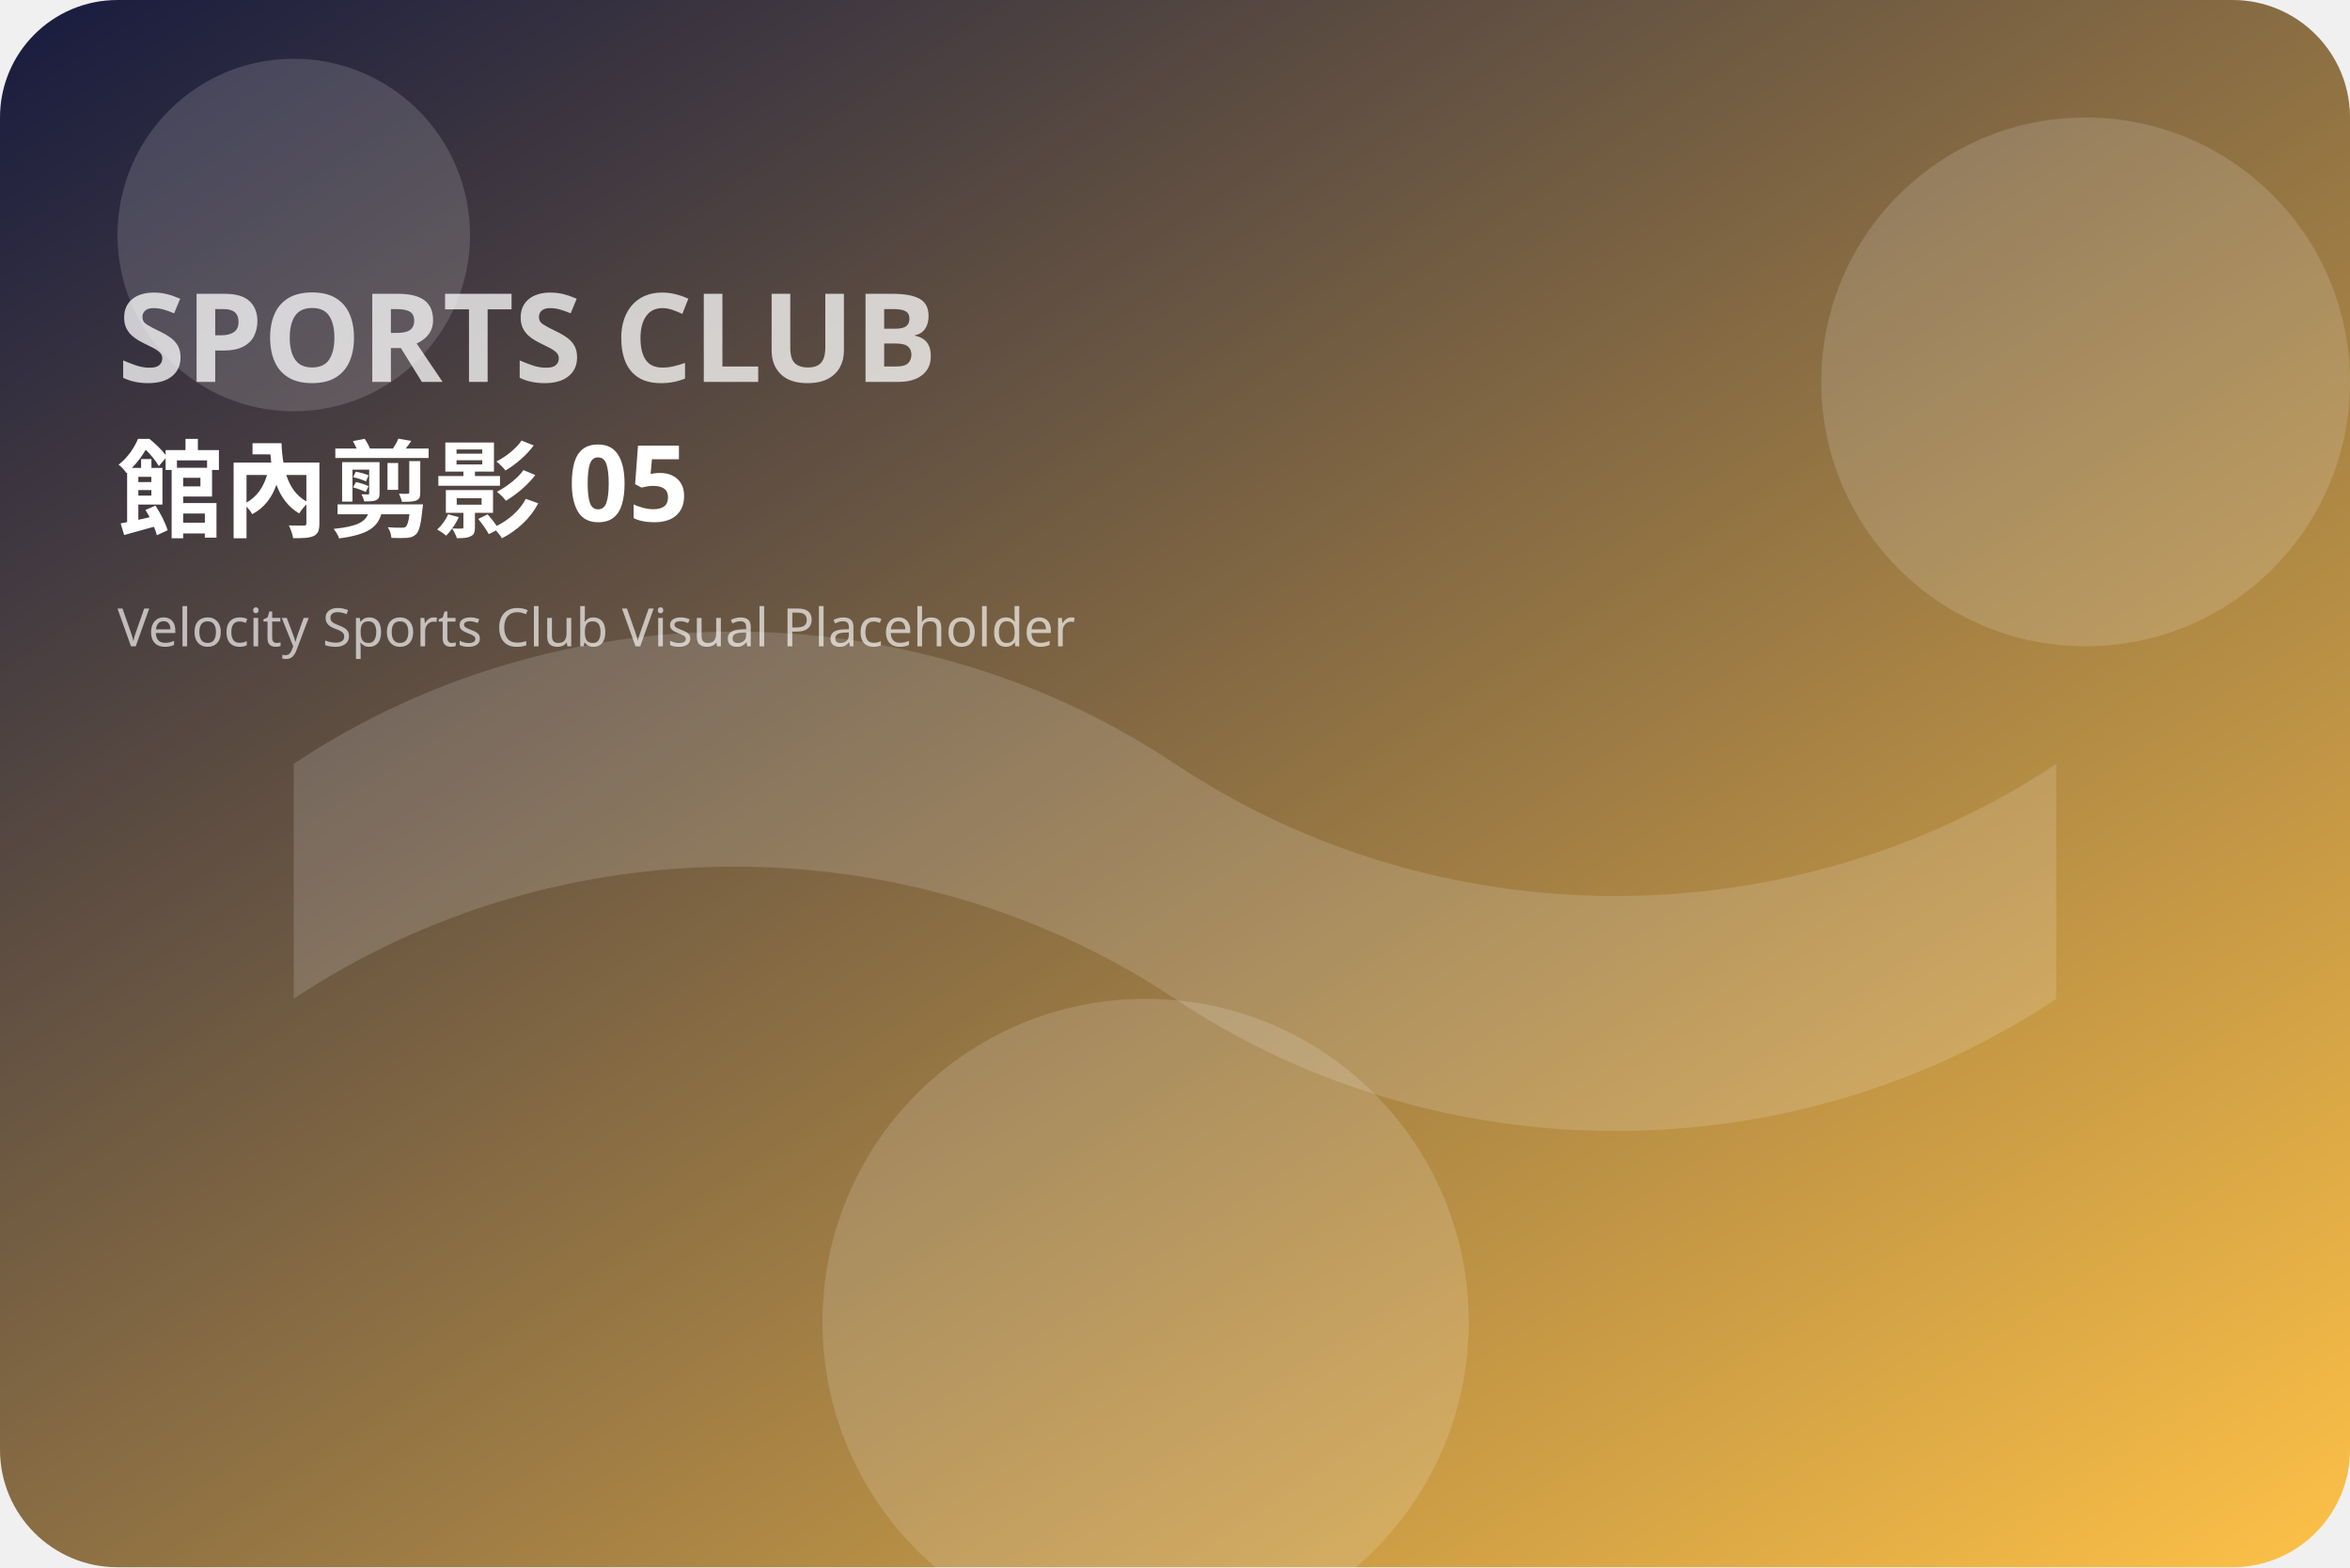
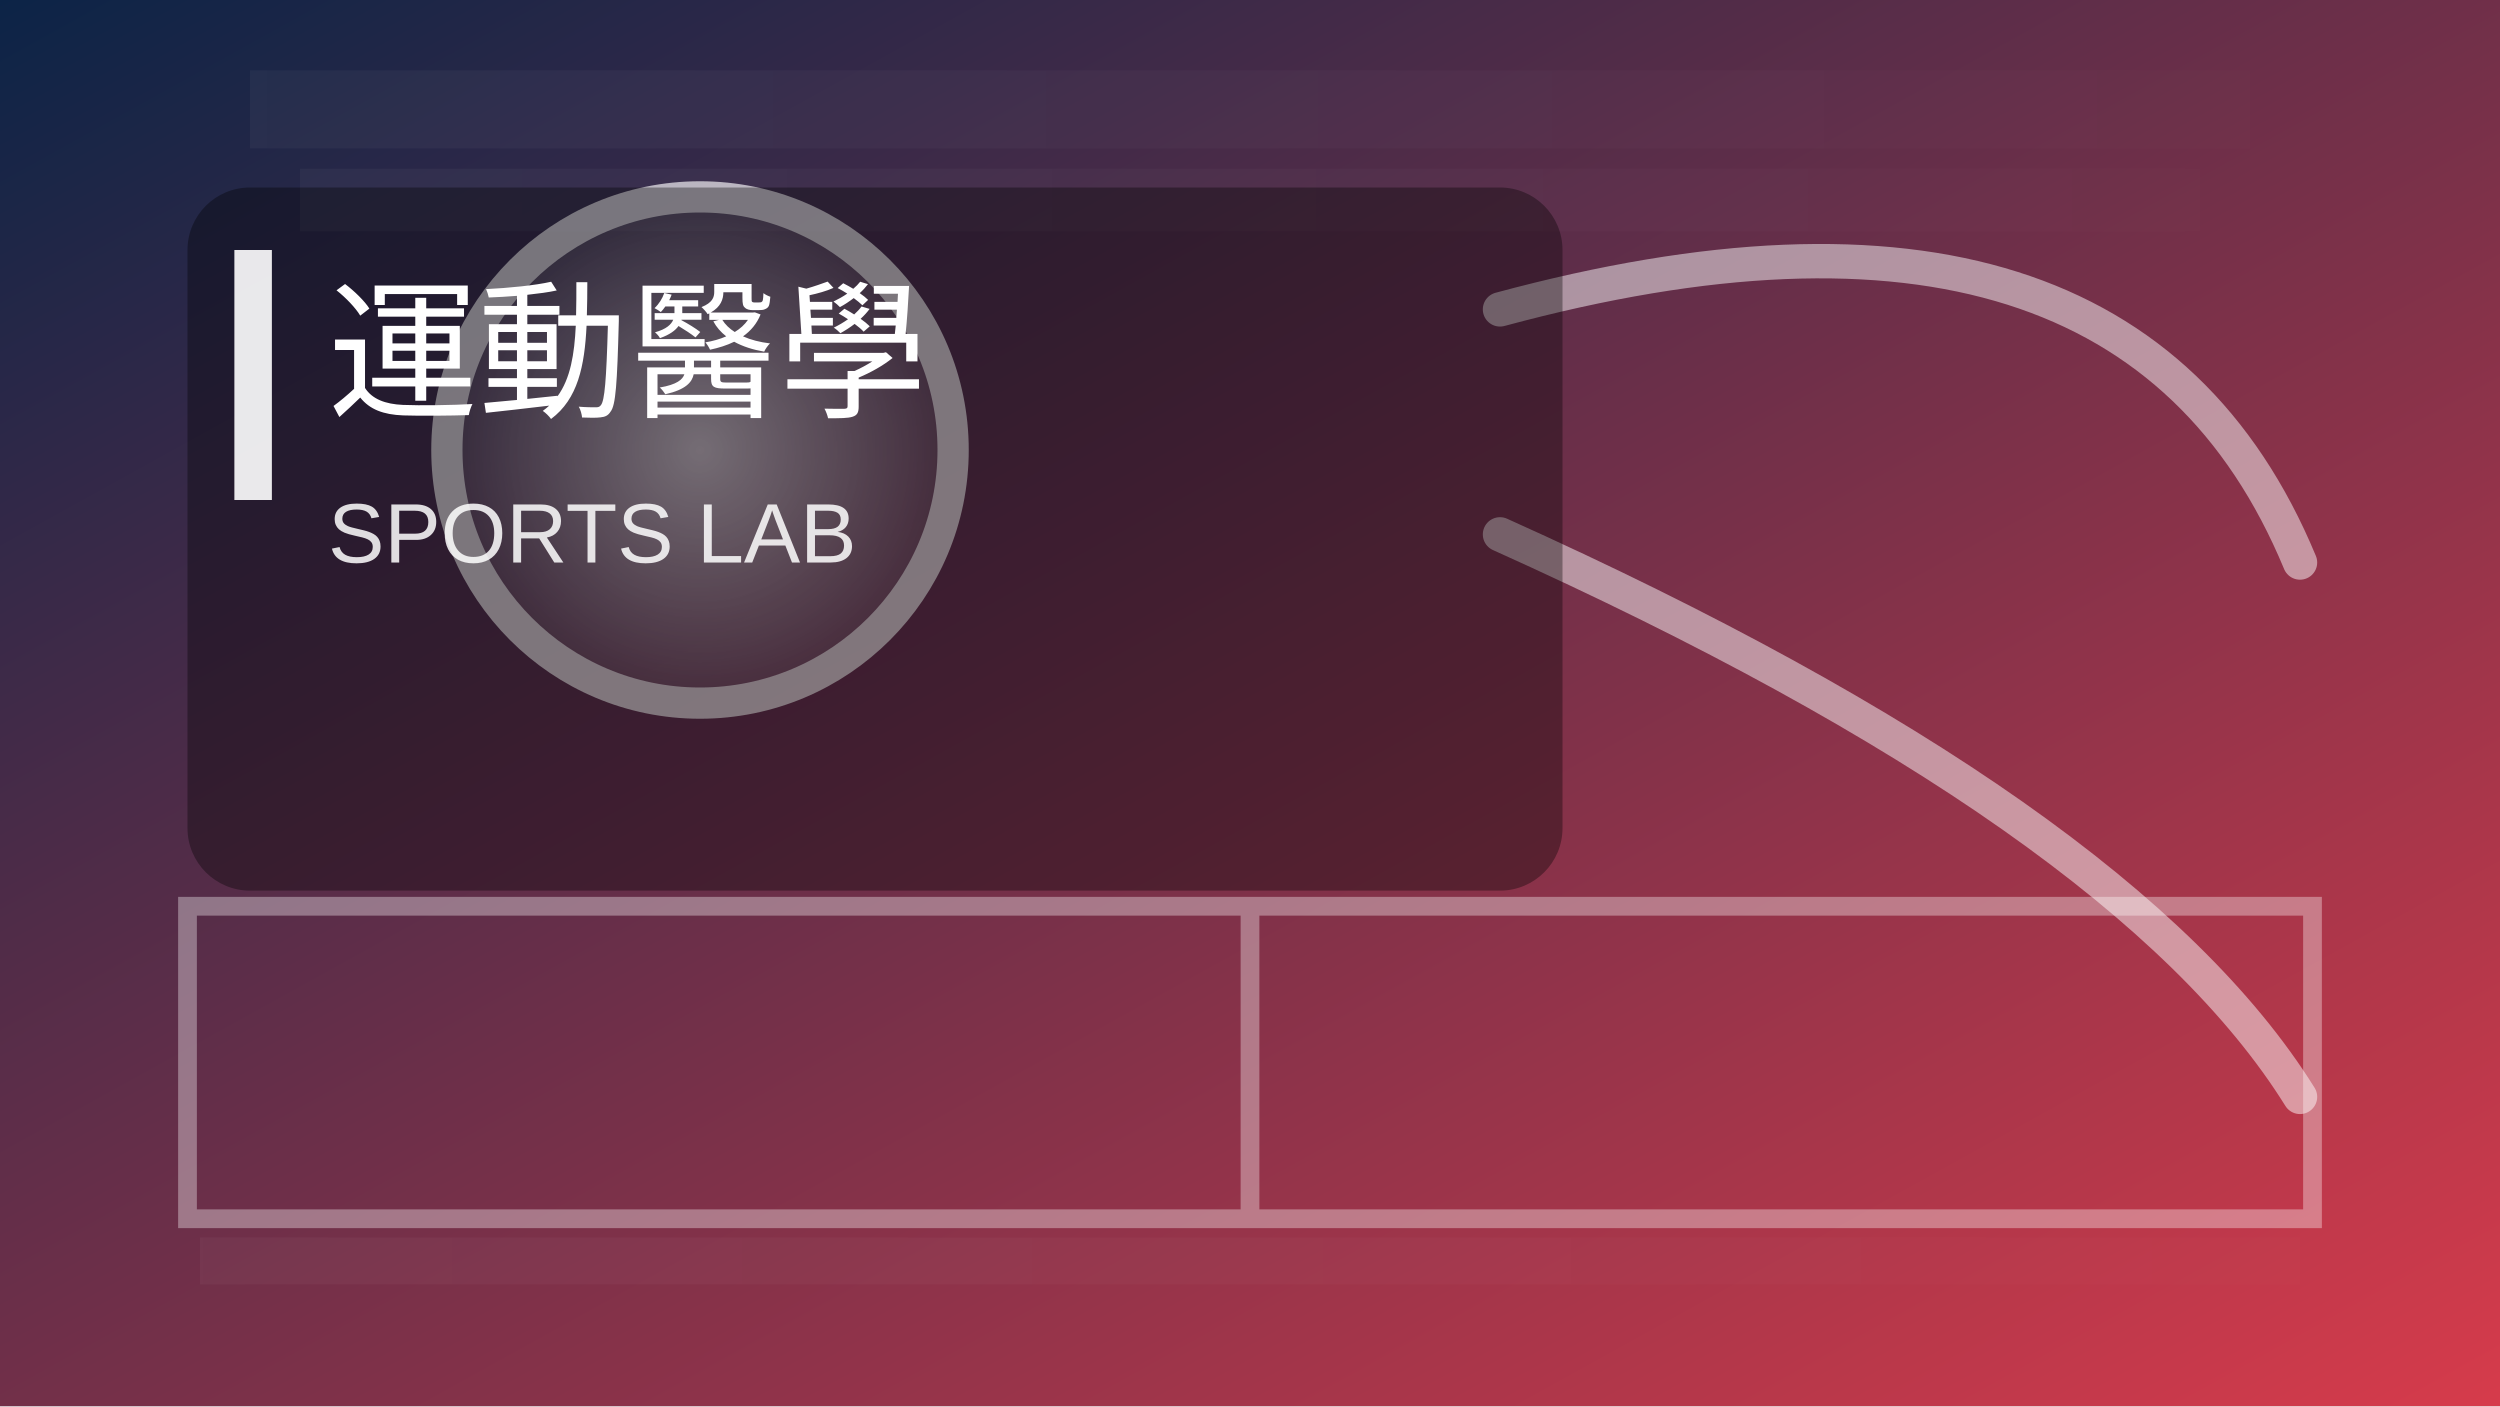
- <svg xmlns="http://www.w3.org/2000/svg" width="1600" height="1067" viewBox="0 0 1600 1067">
+ <svg xmlns="http://www.w3.org/2000/svg" viewBox="0 0 1600 900" role="img" aria-label="運動醫學 SPORTS LAB">
  <defs>
-     <linearGradient id="facility-05-svg" x1="0%" y1="0%" x2="100%" y2="100%">
-       <stop offset="0%" stop-color="#161a3f" />
-       <stop offset="100%" stop-color="#ffc247" />
+     <linearGradient id="grad" x1="0" y1="0" x2="1" y2="1">
+       <stop offset="0%" stop-color="#0C2447" />
+       <stop offset="100%" stop-color="#D63B4B" />
    </linearGradient>
+     <linearGradient id="line" x1="0" y1="0" x2="1" y2="0">
+       <stop offset="0%" stop-color="rgba(255,255,255,0.25)" />
+       <stop offset="100%" stop-color="rgba(255,255,255,0.05)" />
+     </linearGradient>
+     <radialGradient id="ball" cx="0.5" cy="0.5" r="0.5">
+       <stop offset="0%" stop-color="rgba(255,255,255,0.9)" />
+       <stop offset="100%" stop-color="rgba(255,255,255,0.15)" />
+     </radialGradient>
+     <style>text { font-family: "Barlow", "Noto Sans TC", "Arial", sans-serif; }</style>
  </defs>
-   <rect width="1600" height="1067" fill="url(#facility-05-svg)" rx="80" />
-   <g fill="rgba(255,255,255,0.15)">
-     <circle cx="200" cy="160" r="120" />
-     <circle cx="1420" cy="260" r="180" />
-     <circle cx="780" cy="900" r="220" />
-     <path d="M200 520c180-120 420-120 600 0s420 120 600 0v160c-180 120-420 120-600 0s-420-120-600 0z" />
+   <rect width="1600" height="900" fill="url(#grad)" />
+   <g opacity="0.35">
+     <path d="M120 580 H1480 V780 H120 Z" fill="none" stroke="white" stroke-width="12" />
+     <line x1="800.0" y1="580" x2="800.0" y2="780" stroke="white" stroke-width="12" />
  </g>
-   <text x="80" y="260" fill="rgba(255,255,255,0.75)" font-family="Rajdhani, 'Barlow', sans-serif" font-size="84" font-weight="600">SPORTS CLUB</text>
-   <text x="80" y="360" fill="#ffffff" font-family="Barlow, 'Noto Sans TC', sans-serif" font-size="72" font-weight="700">館內剪影 05</text>
-   <text x="80" y="440" fill="rgba(255,255,255,0.65)" font-family="Barlow, 'Noto Sans TC', sans-serif" font-size="36">Velocity Sports Club Visual Placeholder</text>
+   <g opacity="0.65">
+     <circle cx="448" cy="288.0" r="162.0" fill="url(#ball)" stroke="white" stroke-width="20" />
+     <path d="M960.0 198.0 Q1360.0 90.0 1472.0 360.0" stroke="rgba(255,255,255,0.75)" stroke-width="22" fill="none" stroke-linecap="round" />
+     <path d="M960.0 342.0 Q1360.0 522.0 1472.0 702.0" stroke="rgba(255,255,255,0.75)" stroke-width="22" fill="none" stroke-linecap="round" />
+   </g>
+   <g opacity="0.15">
+     <rect x="160.0" y="45.0" width="1280.0" height="50" fill="url(#line)" />
+     <rect x="192.0" y="108.0" width="1216.0" height="40" fill="url(#line)" />
+     <rect x="128.0" y="792.0" width="1344.0" height="30" fill="url(#line)" />
+   </g>
+   <rect x="120" y="120" width="880" height="450.0" rx="40" ry="40" fill="rgba(0,0,0,0.35)" />
+   <rect x="150" y="160" width="24" height="160" fill="rgba(255,255,255,0.9)" />
+   <text x="210" y="260" font-size="96" fill="#FFFFFF">運動醫學</text>
+   <text x="210" y="360" font-size="54" fill="rgba(255,255,255,0.85)">SPORTS LAB</text>
</svg>
